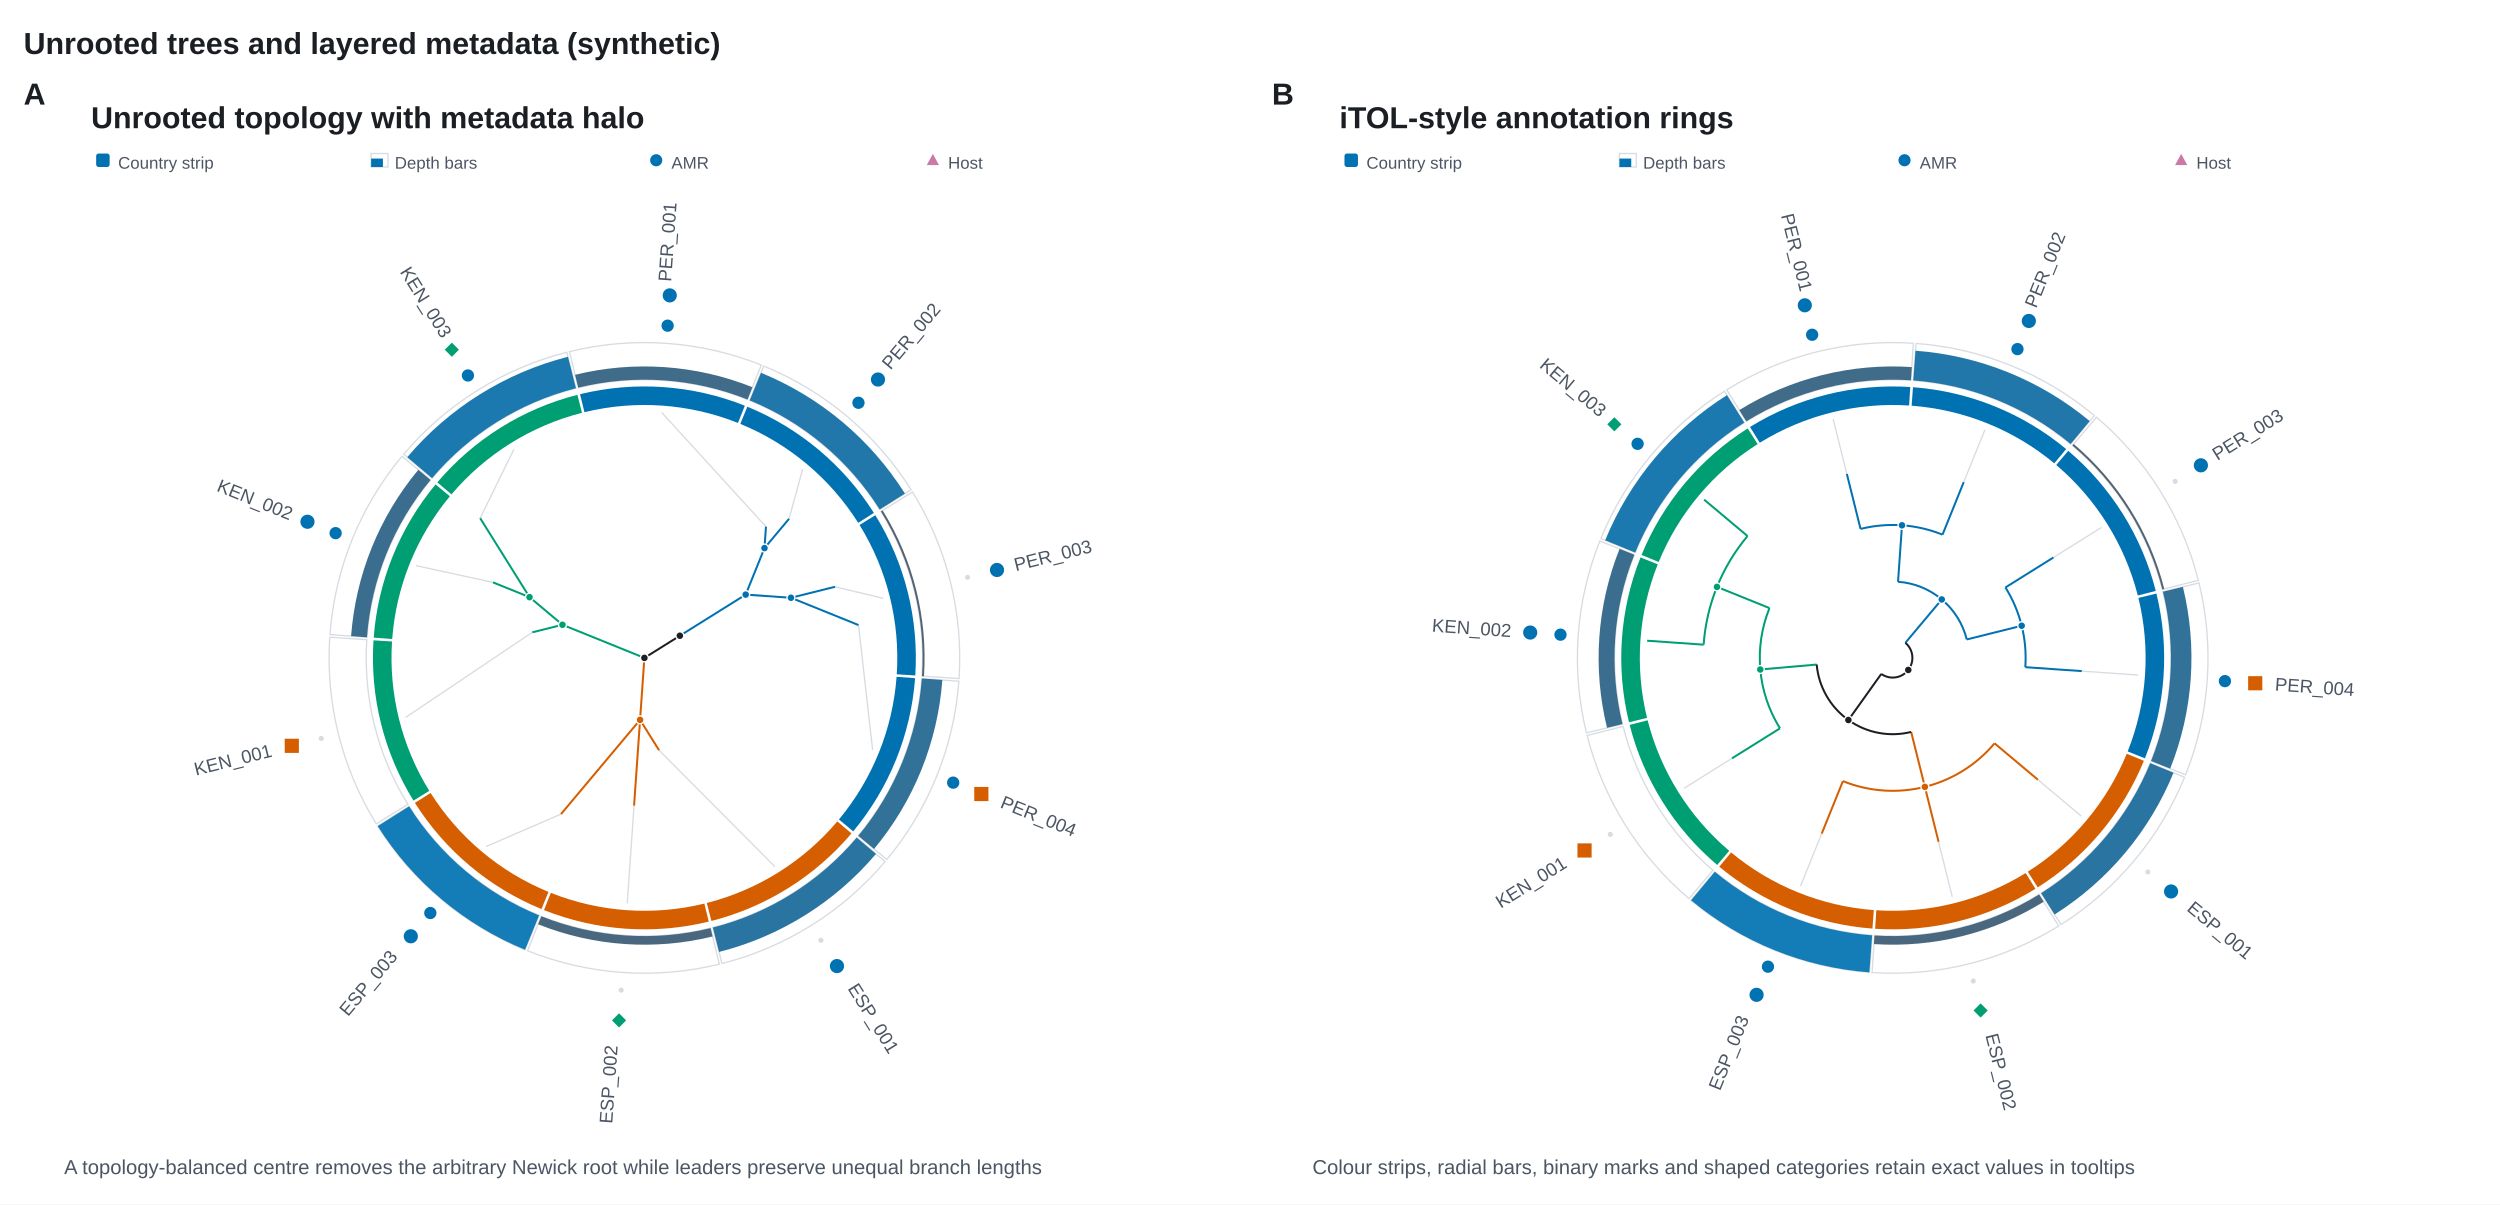
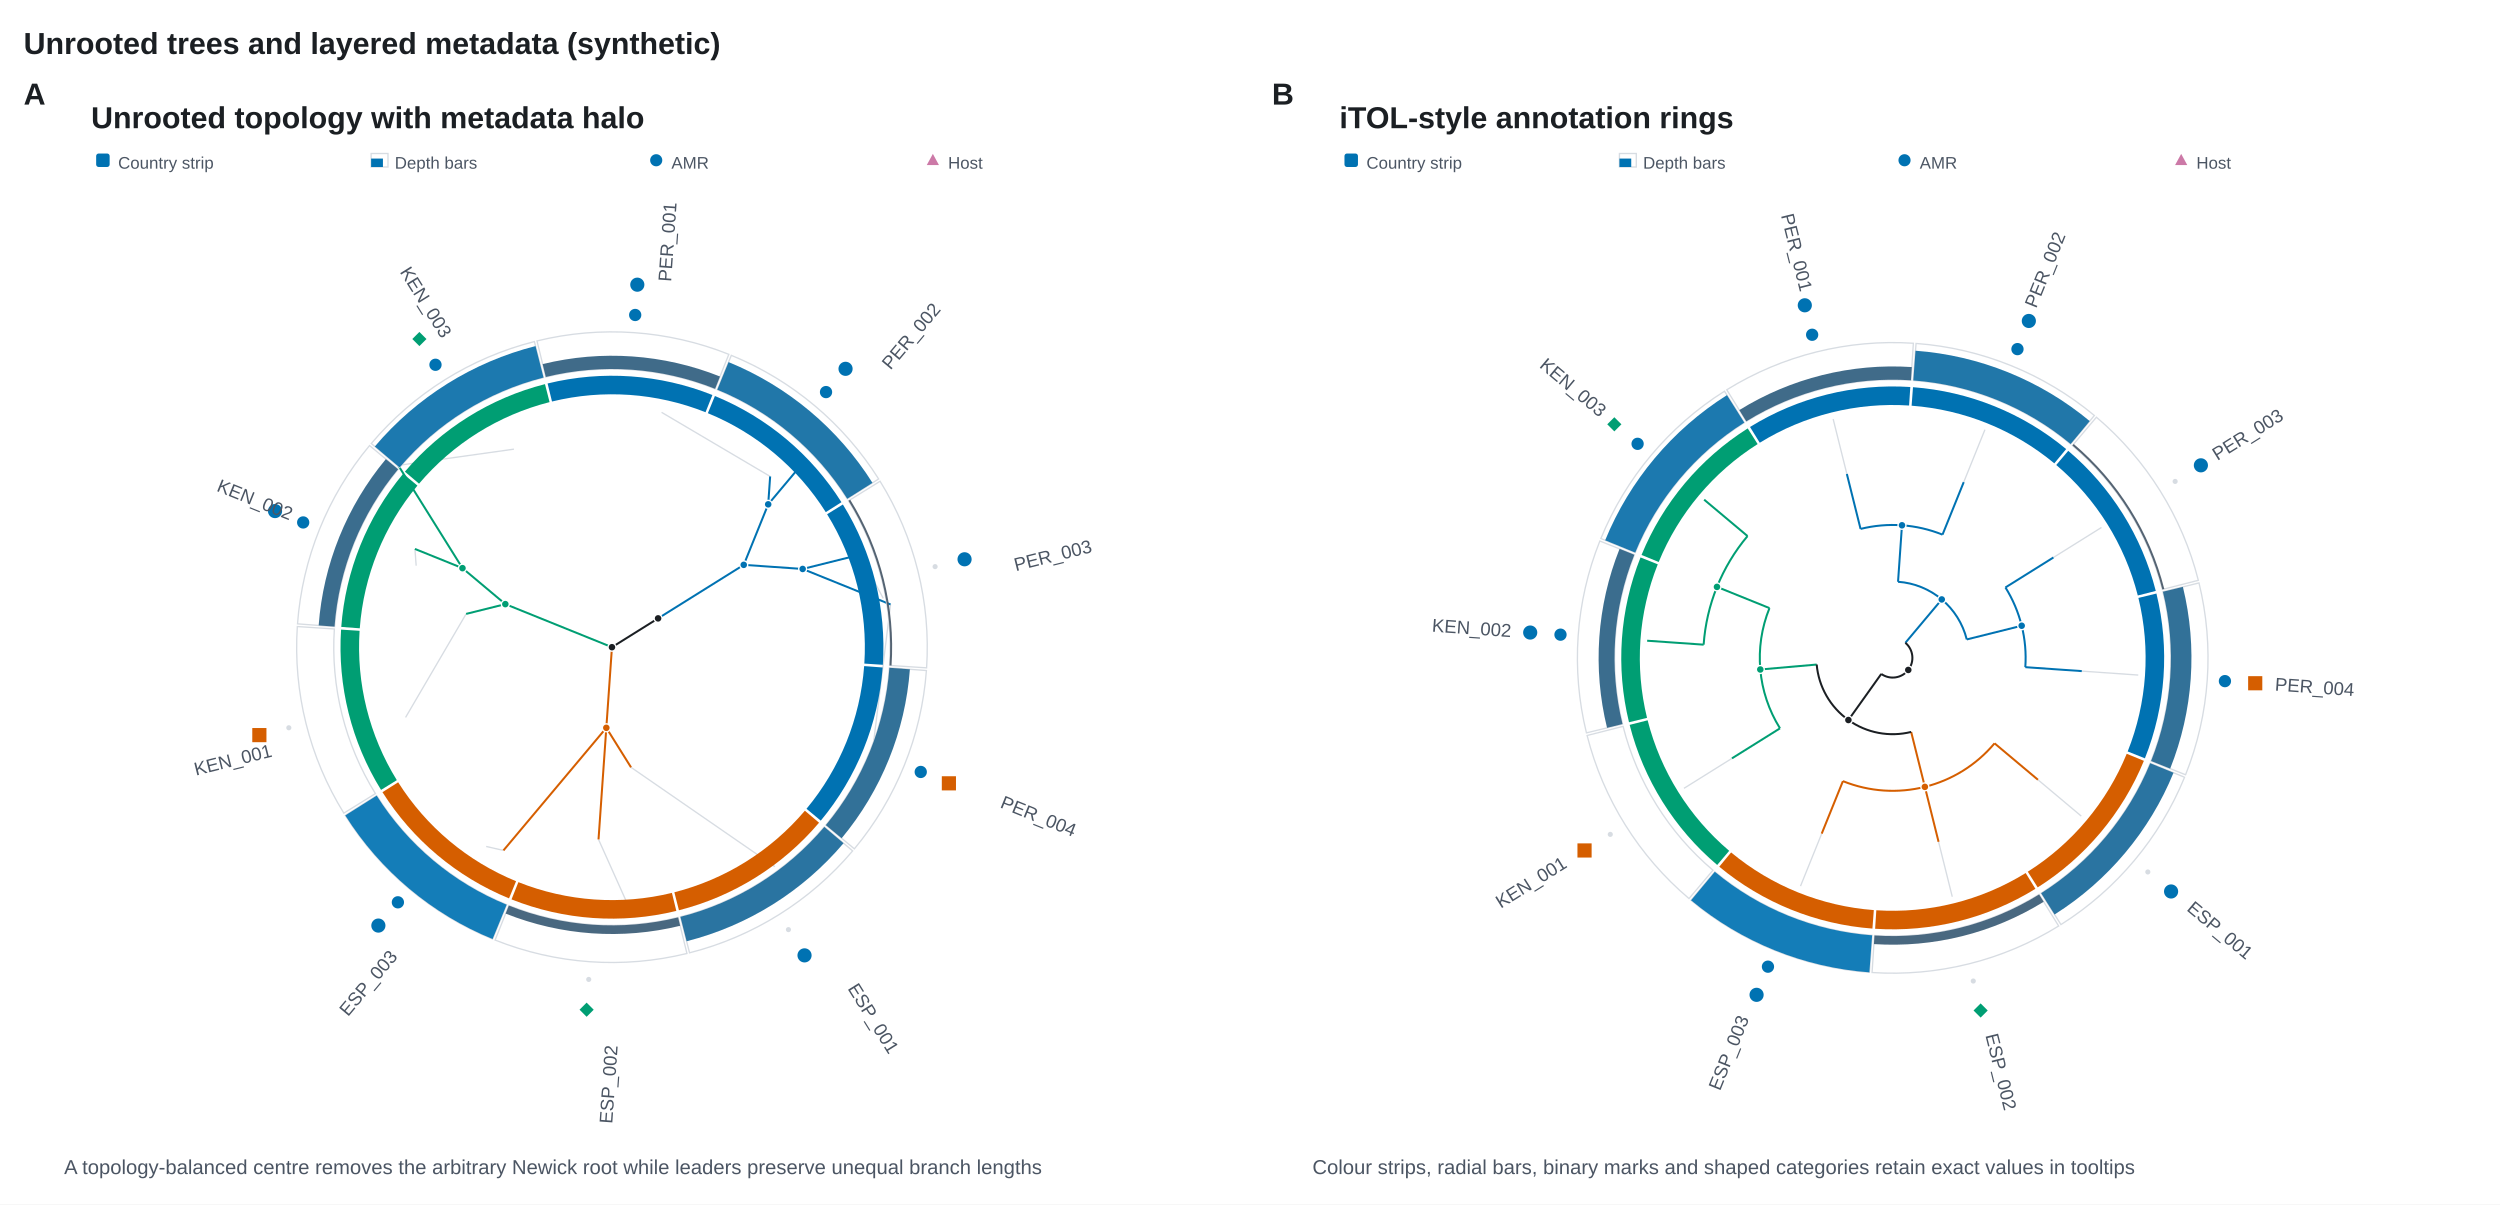
<svg xmlns="http://www.w3.org/2000/svg" width="1482" height="714" viewBox="0 0 1482 714" font-family="Liberation Sans, Arial, Helvetica, sans-serif" role="img" aria-labelledby="karyon-title karyon-desc">
  <rect x="0" y="0" width="1482" height="714" fill="#ffffff" />
  <g transform="translate(38 44) scale(1)">
    <svg width="690" height="640" viewBox="0 0 690 640" font-family="Liberation Sans, Arial, Helvetica, sans-serif">
      <defs>
        <clipPath id="p0-karyon-clip-0">
          <rect x="16" y="44" width="656" height="582" />
        </clipPath>
      </defs>
      <rect x="0" y="0" width="690" height="640" fill="#ffffff" />
      <text x="16" y="32" fill="#1b1f23" font-size="18" text-anchor="start" font-weight="bold">Unrooted topology with metadata halo</text>
      <g clip-path="url(#p0-karyon-clip-0)">
-         <line x1="416.071" y1="268.197" x2="354.179" y2="200.435" stroke="#d7dce2" stroke-width="0.8" />
-         <line x1="429.746" y1="263.554" x2="437.796" y2="234.219" stroke="#d7dce2" stroke-width="0.8" />
-         <line x1="456.987" y1="303.849" x2="485.586" y2="310.699" stroke="#d7dce2" stroke-width="0.8" />
-         <line x1="470.926" y1="326.537" x2="479.295" y2="400.663" stroke="#d7dce2" stroke-width="0.8" />
-         <line x1="352.688" y1="400.74" x2="421.326" y2="469.747" stroke="#d7dce2" stroke-width="0.8" />
-         <line x1="337.876" y1="433.58" x2="333.821" y2="491.565" stroke="#d7dce2" stroke-width="0.8" />
-         <line x1="294.556" y1="438.591" x2="250.204" y2="457.781" stroke="#d7dce2" stroke-width="0.8" />
-         <line x1="277.56" y1="330.827" x2="202.414" y2="381.301" stroke="#d7dce2" stroke-width="0.8" />
-         <line x1="254.234" y1="301.237" x2="208.705" y2="291.337" stroke="#d7dce2" stroke-width="0.8" />
-         <line x1="246.632" y1="263.156" x2="266.674" y2="222.253" stroke="#d7dce2" stroke-width="0.8" />
-         <line x1="344" y1="346" x2="365.015" y2="332.868" stroke="#1b1f23" stroke-width="1.2" />
-         <g>
-           <line x1="365.015" y1="332.868" x2="404.043" y2="308.481" stroke="#0072b2" stroke-width="1.2" />
-         </g>
-         <g>
-           <line x1="404.043" y1="308.481" x2="415.182" y2="280.91" stroke="#0072b2" stroke-width="1.2" />
-         </g>
-         <g>
-           <line x1="415.182" y1="280.91" x2="416.071" y2="268.197" stroke="#0072b2" stroke-width="1.2" />
-         </g>
-         <g>
-           <line x1="415.182" y1="280.91" x2="429.746" y2="263.554" stroke="#0072b2" stroke-width="1.2" />
-         </g>
-         <g>
-           <line x1="404.043" y1="308.481" x2="430.882" y2="310.358" stroke="#0072b2" stroke-width="1.2" />
-         </g>
-         <g>
-           <line x1="430.882" y1="310.358" x2="456.987" y2="303.849" stroke="#0072b2" stroke-width="1.2" />
-         </g>
-         <g>
-           <line x1="430.882" y1="310.358" x2="470.926" y2="326.537" stroke="#0072b2" stroke-width="1.2" />
-         </g>
-         <g>
-           <line x1="344" y1="346" x2="341.432" y2="382.727" stroke="#d55e00" stroke-width="1.2" />
-         </g>
-         <g>
-           <line x1="341.432" y1="382.727" x2="352.688" y2="400.74" stroke="#d55e00" stroke-width="1.2" />
-         </g>
-         <g>
-           <line x1="341.432" y1="382.727" x2="337.876" y2="433.58" stroke="#d55e00" stroke-width="1.2" />
-         </g>
-         <g>
-           <line x1="341.432" y1="382.727" x2="294.556" y2="438.591" stroke="#d55e00" stroke-width="1.2" />
-         </g>
-         <g>
-           <line x1="344" y1="346" x2="295.422" y2="326.373" stroke="#009e73" stroke-width="1.2" />
-         </g>
-         <g>
-           <line x1="295.422" y1="326.373" x2="277.56" y2="330.827" stroke="#009e73" stroke-width="1.2" />
-         </g>
-         <g>
-           <line x1="295.422" y1="326.373" x2="275.897" y2="309.99" stroke="#009e73" stroke-width="1.2" />
-         </g>
-         <g>
-           <line x1="275.897" y1="309.99" x2="254.234" y2="301.237" stroke="#009e73" stroke-width="1.2" />
-         </g>
-         <g>
-           <line x1="275.897" y1="309.99" x2="246.632" y2="263.156" stroke="#009e73" stroke-width="1.2" />
-         </g>
-         <circle cx="365.015" cy="332.868" r="2.75" fill="#ffffff" />
-         <circle cx="365.015" cy="332.868" r="1.95" fill="#1b1f23" />
-         <circle cx="404.043" cy="308.481" r="2.75" fill="#ffffff" />
-         <circle cx="404.043" cy="308.481" r="1.95" fill="#0072b2" />
-         <circle cx="415.182" cy="280.91" r="2.75" fill="#ffffff" />
-         <circle cx="415.182" cy="280.91" r="1.95" fill="#0072b2" />
-         <circle cx="430.882" cy="310.358" r="2.75" fill="#ffffff" />
-         <circle cx="430.882" cy="310.358" r="1.95" fill="#0072b2" />
-         <circle cx="344" cy="346" r="2.75" fill="#ffffff" />
-         <circle cx="344" cy="346" r="1.95" fill="#1b1f23" />
-         <circle cx="341.432" cy="382.727" r="2.75" fill="#ffffff" />
-         <circle cx="341.432" cy="382.727" r="1.95" fill="#d55e00" />
-         <circle cx="295.422" cy="326.373" r="2.75" fill="#ffffff" />
-         <circle cx="295.422" cy="326.373" r="1.95" fill="#009e73" />
-         <circle cx="275.897" cy="309.99" r="2.75" fill="#ffffff" />
-         <circle cx="275.897" cy="309.99" r="1.95" fill="#009e73" />
-         <g>
-           <path d="M 305.847 189.668 A 160.92 160.92 0 0 1 403.539 196.5 L 399.469 206.719 A 149.92 149.92 0 0 0 308.455 200.355 Z" fill="#0072b2" />
-         </g>
-         <g>
-           <path d="M 405.023 197.099 A 160.92 160.92 0 0 1 480.042 260.048 L 470.743 265.923 A 149.92 149.92 0 0 0 400.851 207.278 Z" fill="#0072b2" />
-         </g>
-         <g>
-           <path d="M 480.89 261.405 A 160.92 160.92 0 0 1 504.582 356.427 L 493.605 355.714 A 149.92 149.92 0 0 0 471.533 267.188 Z" fill="#0072b2" />
-         </g>
-         <g>
-           <path d="M 504.47 358.023 A 160.92 160.92 0 0 1 467.785 448.823 L 459.323 441.795 A 149.92 149.92 0 0 0 493.501 357.201 Z" fill="#0072b2" />
-         </g>
-         <g>
-           <path d="M 466.756 450.049 A 160.92 160.92 0 0 1 383.706 501.945 L 380.992 491.285 A 149.92 149.92 0 0 0 458.365 442.936 Z" fill="#d55e00" />
-         </g>
-         <g>
-           <path d="M 382.153 502.332 A 160.92 160.92 0 0 1 284.461 495.5 L 288.531 485.281 A 149.92 149.92 0 0 0 379.545 491.645 Z" fill="#d55e00" />
-         </g>
-         <g>
-           <path d="M 282.977 494.901 A 160.92 160.92 0 0 1 207.958 431.952 L 217.257 426.077 A 149.92 149.92 0 0 0 287.149 484.722 Z" fill="#d55e00" />
-         </g>
-         <g>
-           <path d="M 207.11 430.595 A 160.92 160.92 0 0 1 183.418 335.573 L 194.395 336.286 A 149.92 149.92 0 0 0 216.467 424.812 Z" fill="#009e73" />
-         </g>
-         <g>
-           <path d="M 183.53 333.977 A 160.92 160.92 0 0 1 220.215 243.177 L 228.677 250.205 A 149.92 149.92 0 0 0 194.499 334.799 Z" fill="#009e73" />
-         </g>
-         <g>
-           <path d="M 221.244 241.951 A 160.92 160.92 0 0 1 304.294 190.055 L 307.008 200.715 A 149.92 149.92 0 0 0 229.635 249.064 Z" fill="#009e73" />
-         </g>
-         <g>
-           <path d="M 299.557 164.44 A 186.92 186.92 0 0 1 413.279 172.393 L 405.125 192.826 A 164.92 164.92 0 0 0 304.787 185.81 Z" fill="none" stroke="#d7dce2" stroke-width="0.8" />
-           <path d="M 302.919 178.178 A 172.777 172.777 0 0 1 408.037 185.528 L 405.125 192.826 A 164.92 164.92 0 0 0 304.787 185.81 Z" fill="#305f7f" fill-opacity="0.92" />
-         </g>
-         <g>
-           <path d="M 414.763 172.992 A 186.92 186.92 0 0 1 502.092 246.27 L 483.485 258.008 A 164.92 164.92 0 0 0 406.434 193.355 Z" fill="none" stroke="#d7dce2" stroke-width="0.8" />
-           <path d="M 413.127 176.992 A 182.599 182.599 0 0 1 498.437 248.576 L 483.485 258.008 A 164.92 164.92 0 0 0 406.434 193.355 Z" fill="#0f6ca2" fill-opacity="0.92" />
-         </g>
-         <g>
-           <path d="M 502.94 247.627 A 186.92 186.92 0 0 1 530.519 358.241 L 508.566 356.8 A 164.92 164.92 0 0 0 484.233 259.205 Z" fill="none" stroke="#d7dce2" stroke-width="0.8" />
-           <path d="M 485.235 258.585 A 166.099 166.099 0 0 1 509.742 356.877 L 508.566 356.8 A 164.92 164.92 0 0 0 484.233 259.205 Z" fill="#475767" fill-opacity="0.92" />
-         </g>
-         <g>
-           <path d="M 530.407 359.837 A 186.92 186.92 0 0 1 487.702 465.536 L 470.789 451.467 A 164.92 164.92 0 0 0 508.468 358.208 Z" fill="none" stroke="#d7dce2" stroke-width="0.8" />
-           <path d="M 520.613 359.11 A 177.099 177.099 0 0 1 480.151 459.255 L 470.789 451.467 A 164.92 164.92 0 0 0 508.468 358.208 Z" fill="#21658f" fill-opacity="0.92" />
-         </g>
-         <g>
-           <path d="M 486.673 466.762 A 186.92 186.92 0 0 1 389.996 527.172 L 384.582 505.849 A 164.92 164.92 0 0 0 469.881 452.548 Z" fill="none" stroke="#d7dce2" stroke-width="0.8" />
-           <path d="M 481.276 462.193 A 179.849 179.849 0 0 1 388.256 520.318 L 384.582 505.849 A 164.92 164.92 0 0 0 469.881 452.548 Z" fill="#186999" fill-opacity="0.92" />
-         </g>
-         <g>
-           <path d="M 388.443 527.56 A 186.92 186.92 0 0 1 274.721 519.607 L 282.875 499.174 A 164.92 164.92 0 0 0 383.213 506.19 Z" fill="none" stroke="#d7dce2" stroke-width="0.8" />
-           <path d="M 384.427 511.151 A 170.027 170.027 0 0 1 280.982 503.918 L 282.875 499.174 A 164.92 164.92 0 0 0 383.213 506.19 Z" fill="#3a5c75" fill-opacity="0.92" />
-         </g>
-         <g>
-           <path d="M 273.237 519.008 A 186.92 186.92 0 0 1 185.908 445.73 L 204.515 433.992 A 164.92 164.92 0 0 0 281.566 498.645 Z" fill="none" stroke="#d7dce2" stroke-width="0.8" />
-           <path d="M 273.237 519.008 A 186.92 186.92 0 0 1 185.908 445.73 L 204.515 433.992 A 164.92 164.92 0 0 0 281.566 498.645 Z" fill="#0072b2" fill-opacity="0.92" />
-         </g>
-         <g>
-           <path d="M 185.06 444.373 A 186.92 186.92 0 0 1 157.481 333.759 L 179.434 335.2 A 164.92 164.92 0 0 0 203.767 432.795 Z" fill="none" stroke="#d7dce2" stroke-width="0.8" />
-         </g>
-         <g>
-           <path d="M 157.593 332.163 A 186.92 186.92 0 0 1 200.298 226.464 L 217.211 240.533 A 164.92 164.92 0 0 0 179.532 333.792 Z" fill="none" stroke="#d7dce2" stroke-width="0.8" />
-           <path d="M 170.13 333.094 A 174.349 174.349 0 0 1 209.963 234.504 L 217.211 240.533 A 164.92 164.92 0 0 0 179.532 333.792 Z" fill="#2b6185" fill-opacity="0.92" />
-         </g>
-         <g>
-           <path d="M 201.327 225.238 A 186.92 186.92 0 0 1 298.004 164.828 L 303.418 186.151 A 164.92 164.92 0 0 0 218.119 239.452 Z" fill="none" stroke="#d7dce2" stroke-width="0.8" />
-           <path d="M 203.426 227.015 A 184.17 184.17 0 0 1 298.681 167.493 L 303.418 186.151 A 164.92 164.92 0 0 0 218.119 239.452 Z" fill="#096ea8" fill-opacity="0.92" />
-         </g>
-         <g>
-           <circle cx="357.771" cy="149.061" r="4.44" fill="#ffffff" />
-           <circle cx="357.771" cy="149.061" r="3.64" fill="#0072b2" />
-         </g>
-         <g>
-           <circle cx="470.899" cy="194.768" r="4.44" fill="#ffffff" />
-           <circle cx="470.899" cy="194.768" r="3.64" fill="#0072b2" />
-         </g>
-         <g>
-           <circle cx="535.556" cy="298.24" r="2.329" fill="#ffffff" />
-           <circle cx="535.556" cy="298.24" r="1.529" fill="#d7dce2" />
-         </g>
-         <g>
-           <circle cx="527.045" cy="419.955" r="4.44" fill="#ffffff" />
-           <circle cx="527.045" cy="419.955" r="3.64" fill="#0072b2" />
-         </g>
-         <g>
-           <circle cx="448.617" cy="513.422" r="2.329" fill="#ffffff" />
-           <circle cx="448.617" cy="513.422" r="1.529" fill="#d7dce2" />
-         </g>
-         <g>
-           <circle cx="330.229" cy="542.939" r="2.329" fill="#ffffff" />
-           <circle cx="330.229" cy="542.939" r="1.529" fill="#d7dce2" />
-         </g>
-         <g>
-           <circle cx="217.101" cy="497.232" r="4.44" fill="#ffffff" />
-           <circle cx="217.101" cy="497.232" r="3.64" fill="#0072b2" />
-         </g>
-         <g>
-           <circle cx="152.444" cy="393.76" r="2.329" fill="#ffffff" />
-           <circle cx="152.444" cy="393.76" r="1.529" fill="#d7dce2" />
-         </g>
-         <g>
-           <circle cx="160.955" cy="272.045" r="4.44" fill="#ffffff" />
-           <circle cx="160.955" cy="272.045" r="3.64" fill="#0072b2" />
-         </g>
-         <g>
-           <circle cx="239.383" cy="178.578" r="4.44" fill="#ffffff" />
-           <circle cx="239.383" cy="178.578" r="3.64" fill="#0072b2" />
-         </g>
-         <g>
-           <circle cx="359.027" cy="131.105" r="5" fill="#ffffff" />
-           <circle cx="359.027" cy="131.105" r="4.2" fill="#0072b2" />
-         </g>
-         <g>
-           <circle cx="482.469" cy="180.979" r="5" fill="#ffffff" />
-           <circle cx="482.469" cy="180.979" r="4.2" fill="#0072b2" />
-         </g>
-         <g>
-           <circle cx="553.021" cy="293.885" r="5" fill="#ffffff" />
-           <circle cx="553.021" cy="293.885" r="4.2" fill="#0072b2" />
-         </g>
-         <g>
-           <rect x="538.734" y="421.698" width="10" height="10" fill="#ffffff" />
-           <rect x="539.534" y="422.498" width="8.4" height="8.4" fill="#d55e00" />
-         </g>
-         <g>
-           <circle cx="458.155" cy="528.687" r="5" fill="#ffffff" />
-           <circle cx="458.155" cy="528.687" r="4.2" fill="#0072b2" />
-         </g>
-         <g>
-           <polygon points="328.973,555.895 333.973,560.895 328.973,565.895 323.973,560.895" fill="#ffffff" />
-           <polygon points="328.973,556.695 333.173,560.895 328.973,565.095 324.773,560.895" fill="#009e73" />
-         </g>
-         <g>
-           <circle cx="205.531" cy="511.021" r="5" fill="#ffffff" />
-           <circle cx="205.531" cy="511.021" r="4.2" fill="#0072b2" />
-         </g>
-         <g>
-           <rect x="129.979" y="393.115" width="10" height="10" fill="#ffffff" />
-           <rect x="130.779" y="393.915" width="8.4" height="8.4" fill="#d55e00" />
-         </g>
-         <g>
-           <circle cx="144.266" cy="265.302" r="5" fill="#ffffff" />
-           <circle cx="144.266" cy="265.302" r="4.2" fill="#0072b2" />
-         </g>
-         <g>
-           <polygon points="229.845,158.313 234.845,163.313 229.845,168.313 224.845,163.313" fill="#ffffff" />
-           <polygon points="229.845,159.113 234.045,163.313 229.845,167.513 225.645,163.313" fill="#009e73" />
+         <line x1="418.546" y1="238.425" x2="354.179" y2="200.435" stroke="#d7dce2" stroke-width="0.8" />
+         <line x1="436.338" y1="232.384" x2="437.796" y2="234.219" stroke="#d7dce2" stroke-width="0.8" />
+         <line x1="471.784" y1="284.814" x2="485.586" y2="310.699" stroke="#d7dce2" stroke-width="0.8" />
+         <line x1="489.92" y1="314.334" x2="479.295" y2="400.663" stroke="#d7dce2" stroke-width="0.8" />
+         <line x1="336.074" y1="410.884" x2="421.326" y2="469.747" stroke="#d7dce2" stroke-width="0.8" />
+         <line x1="316.802" y1="453.613" x2="333.821" y2="491.565" stroke="#d7dce2" stroke-width="0.8" />
+         <line x1="260.437" y1="460.134" x2="250.204" y2="457.781" stroke="#d7dce2" stroke-width="0.8" />
+         <line x1="238.323" y1="319.916" x2="202.414" y2="381.301" stroke="#d7dce2" stroke-width="0.8" />
+         <line x1="207.971" y1="281.415" x2="208.705" y2="291.337" stroke="#d7dce2" stroke-width="0.8" />
+         <line x1="198.08" y1="231.866" x2="266.674" y2="222.253" stroke="#d7dce2" stroke-width="0.8" />
+         <line x1="324.77" y1="339.659" x2="352.114" y2="322.573" stroke="#1b1f23" stroke-width="1.2" />
+         <g>
+           <line x1="352.114" y1="322.573" x2="402.895" y2="290.841" stroke="#0072b2" stroke-width="1.2" />
+         </g>
+         <g>
+           <line x1="402.895" y1="290.841" x2="417.389" y2="254.967" stroke="#0072b2" stroke-width="1.2" />
+         </g>
+         <g>
+           <line x1="417.389" y1="254.967" x2="418.546" y2="238.425" stroke="#0072b2" stroke-width="1.2" />
+         </g>
+         <g>
+           <line x1="417.389" y1="254.967" x2="436.338" y2="232.384" stroke="#0072b2" stroke-width="1.2" />
+         </g>
+         <g>
+           <line x1="402.895" y1="290.841" x2="437.817" y2="293.283" stroke="#0072b2" stroke-width="1.2" />
+         </g>
+         <g>
+           <line x1="437.817" y1="293.283" x2="471.784" y2="284.814" stroke="#0072b2" stroke-width="1.2" />
+         </g>
+         <g>
+           <line x1="437.817" y1="293.283" x2="489.92" y2="314.334" stroke="#0072b2" stroke-width="1.2" />
+         </g>
+         <g>
+           <line x1="324.77" y1="339.659" x2="321.429" y2="387.446" stroke="#d55e00" stroke-width="1.2" />
+         </g>
+         <g>
+           <line x1="321.429" y1="387.446" x2="336.074" y2="410.884" stroke="#d55e00" stroke-width="1.2" />
+         </g>
+         <g>
+           <line x1="321.429" y1="387.446" x2="316.802" y2="453.613" stroke="#d55e00" stroke-width="1.2" />
+         </g>
+         <g>
+           <line x1="321.429" y1="387.446" x2="260.437" y2="460.134" stroke="#d55e00" stroke-width="1.2" />
+         </g>
+         <g>
+           <line x1="324.77" y1="339.659" x2="261.563" y2="314.121" stroke="#009e73" stroke-width="1.2" />
+         </g>
+         <g>
+           <line x1="261.563" y1="314.121" x2="238.323" y2="319.916" stroke="#009e73" stroke-width="1.2" />
+         </g>
+         <g>
+           <line x1="261.563" y1="314.121" x2="236.158" y2="292.804" stroke="#009e73" stroke-width="1.2" />
+         </g>
+         <g>
+           <line x1="236.158" y1="292.804" x2="207.971" y2="281.415" stroke="#009e73" stroke-width="1.2" />
+         </g>
+         <g>
+           <line x1="236.158" y1="292.804" x2="198.08" y2="231.866" stroke="#009e73" stroke-width="1.2" />
+         </g>
+         <circle cx="352.114" cy="322.573" r="2.75" fill="#ffffff" />
+         <circle cx="352.114" cy="322.573" r="1.95" fill="#1b1f23" />
+         <circle cx="402.895" cy="290.841" r="2.75" fill="#ffffff" />
+         <circle cx="402.895" cy="290.841" r="1.95" fill="#0072b2" />
+         <circle cx="417.389" cy="254.967" r="2.75" fill="#ffffff" />
+         <circle cx="417.389" cy="254.967" r="1.95" fill="#0072b2" />
+         <circle cx="437.817" cy="293.283" r="2.75" fill="#ffffff" />
+         <circle cx="437.817" cy="293.283" r="1.95" fill="#0072b2" />
+         <circle cx="324.77" cy="339.659" r="2.75" fill="#ffffff" />
+         <circle cx="324.77" cy="339.659" r="1.95" fill="#1b1f23" />
+         <circle cx="321.429" cy="387.446" r="2.75" fill="#ffffff" />
+         <circle cx="321.429" cy="387.446" r="1.95" fill="#d55e00" />
+         <circle cx="261.563" cy="314.121" r="2.75" fill="#ffffff" />
+         <circle cx="261.563" cy="314.121" r="1.95" fill="#009e73" />
+         <circle cx="236.158" cy="292.804" r="2.75" fill="#ffffff" />
+         <circle cx="236.158" cy="292.804" r="1.95" fill="#009e73" />
+         <g>
+           <path d="M 286.617 183.327 A 160.92 160.92 0 0 1 384.31 190.158 L 380.24 200.378 A 149.92 149.92 0 0 0 289.225 194.013 Z" fill="#0072b2" />
+         </g>
+         <g>
+           <path d="M 385.793 190.758 A 160.92 160.92 0 0 1 460.813 253.707 L 451.513 259.582 A 149.92 149.92 0 0 0 381.622 200.936 Z" fill="#0072b2" />
+         </g>
+         <g>
+           <path d="M 461.661 255.064 A 160.92 160.92 0 0 1 485.352 350.086 L 474.375 349.373 A 149.92 149.92 0 0 0 452.303 260.846 Z" fill="#0072b2" />
+         </g>
+         <g>
+           <path d="M 485.241 351.682 A 160.92 160.92 0 0 1 448.555 442.482 L 440.093 435.453 A 149.92 149.92 0 0 0 474.271 350.86 Z" fill="#0072b2" />
+         </g>
+         <g>
+           <path d="M 447.527 443.708 A 160.92 160.92 0 0 1 364.476 495.603 L 361.762 484.943 A 149.92 149.92 0 0 0 439.135 436.595 Z" fill="#d55e00" />
+         </g>
+         <g>
+           <path d="M 362.924 495.99 A 160.92 160.92 0 0 1 265.231 489.159 L 269.301 478.94 A 149.92 149.92 0 0 0 360.316 485.304 Z" fill="#d55e00" />
+         </g>
+         <g>
+           <path d="M 263.748 488.56 A 160.92 160.92 0 0 1 188.728 425.611 L 198.028 419.735 A 149.92 149.92 0 0 0 267.919 478.381 Z" fill="#d55e00" />
+         </g>
+         <g>
+           <path d="M 187.88 424.254 A 160.92 160.92 0 0 1 164.189 329.232 L 175.165 329.944 A 149.92 149.92 0 0 0 197.238 418.471 Z" fill="#009e73" />
+         </g>
+         <g>
+           <path d="M 164.3 327.636 A 160.92 160.92 0 0 1 200.986 236.835 L 209.447 243.864 A 149.92 149.92 0 0 0 175.269 328.457 Z" fill="#009e73" />
+         </g>
+         <g>
+           <path d="M 202.014 235.61 A 160.92 160.92 0 0 1 285.065 183.714 L 287.779 194.374 A 149.92 149.92 0 0 0 210.406 242.722 Z" fill="#009e73" />
+         </g>
+         <g>
+           <path d="M 280.327 158.099 A 186.92 186.92 0 0 1 394.05 166.051 L 385.896 186.485 A 164.92 164.92 0 0 0 285.558 179.468 Z" fill="none" stroke="#d7dce2" stroke-width="0.8" />
+           <path d="M 283.69 171.836 A 172.777 172.777 0 0 1 388.808 179.187 L 385.896 186.485 A 164.92 164.92 0 0 0 285.558 179.468 Z" fill="#305f7f" fill-opacity="0.92" />
+         </g>
+         <g>
+           <path d="M 395.533 166.651 A 186.92 186.92 0 0 1 482.862 239.929 L 464.255 251.667 A 164.92 164.92 0 0 0 387.204 187.013 Z" fill="none" stroke="#d7dce2" stroke-width="0.8" />
+           <path d="M 393.897 170.651 A 182.599 182.599 0 0 1 479.207 242.234 L 464.255 251.667 A 164.92 164.92 0 0 0 387.204 187.013 Z" fill="#0f6ca2" fill-opacity="0.92" />
+         </g>
+         <g>
+           <path d="M 483.71 241.286 A 186.92 186.92 0 0 1 511.289 351.899 L 489.336 350.459 A 164.92 164.92 0 0 0 465.003 252.864 Z" fill="none" stroke="#d7dce2" stroke-width="0.8" />
+           <path d="M 466.005 252.244 A 166.099 166.099 0 0 1 490.512 350.536 L 489.336 350.459 A 164.92 164.92 0 0 0 465.003 252.864 Z" fill="#475767" fill-opacity="0.92" />
+         </g>
+         <g>
+           <path d="M 511.178 353.496 A 186.92 186.92 0 0 1 468.472 459.195 L 451.559 445.126 A 164.92 164.92 0 0 0 489.238 351.867 Z" fill="none" stroke="#d7dce2" stroke-width="0.8" />
+           <path d="M 501.383 352.769 A 177.099 177.099 0 0 1 460.922 452.914 L 451.559 445.126 A 164.92 164.92 0 0 0 489.238 351.867 Z" fill="#21658f" fill-opacity="0.92" />
+         </g>
+         <g>
+           <path d="M 467.444 460.42 A 186.92 186.92 0 0 1 370.766 520.831 L 365.353 499.508 A 164.92 164.92 0 0 0 450.652 446.207 Z" fill="none" stroke="#d7dce2" stroke-width="0.8" />
+           <path d="M 462.046 455.852 A 179.849 179.849 0 0 1 369.026 513.977 L 365.353 499.508 A 164.92 164.92 0 0 0 450.652 446.207 Z" fill="#186999" fill-opacity="0.92" />
+         </g>
+         <g>
+           <path d="M 369.214 521.218 A 186.92 186.92 0 0 1 255.491 513.266 L 263.645 492.833 A 164.92 164.92 0 0 0 363.983 499.849 Z" fill="none" stroke="#d7dce2" stroke-width="0.8" />
+           <path d="M 365.197 504.81 A 170.027 170.027 0 0 1 261.752 497.576 L 263.645 492.833 A 164.92 164.92 0 0 0 363.983 499.849 Z" fill="#3a5c75" fill-opacity="0.92" />
+         </g>
+         <g>
+           <path d="M 254.008 512.667 A 186.92 186.92 0 0 1 166.679 439.389 L 185.286 427.651 A 164.92 164.92 0 0 0 262.336 492.304 Z" fill="none" stroke="#d7dce2" stroke-width="0.8" />
+           <path d="M 254.008 512.667 A 186.92 186.92 0 0 1 166.679 439.389 L 185.286 427.651 A 164.92 164.92 0 0 0 262.336 492.304 Z" fill="#0072b2" fill-opacity="0.92" />
+         </g>
+         <g>
+           <path d="M 165.831 438.032 A 186.92 186.92 0 0 1 138.252 327.418 L 160.204 328.859 A 164.92 164.92 0 0 0 184.538 426.454 Z" fill="none" stroke="#d7dce2" stroke-width="0.8" />
+         </g>
+         <g>
+           <path d="M 138.363 325.822 A 186.92 186.92 0 0 1 181.068 220.123 L 197.982 234.192 A 164.92 164.92 0 0 0 160.303 327.45 Z" fill="none" stroke="#d7dce2" stroke-width="0.8" />
+           <path d="M 150.9 326.753 A 174.349 174.349 0 0 1 190.733 228.162 L 197.982 234.192 A 164.92 164.92 0 0 0 160.303 327.45 Z" fill="#2b6185" fill-opacity="0.92" />
+         </g>
+         <g>
+           <path d="M 182.097 218.897 A 186.92 186.92 0 0 1 278.775 158.486 L 284.188 179.81 A 164.92 164.92 0 0 0 198.889 233.11 Z" fill="none" stroke="#d7dce2" stroke-width="0.8" />
+           <path d="M 184.196 220.674 A 184.17 184.17 0 0 1 279.451 161.152 L 284.188 179.81 A 164.92 164.92 0 0 0 198.889 233.11 Z" fill="#096ea8" fill-opacity="0.92" />
+         </g>
+         <g>
+           <circle cx="338.542" cy="142.72" r="4.44" fill="#ffffff" />
+           <circle cx="338.542" cy="142.72" r="3.64" fill="#0072b2" />
+         </g>
+         <g>
+           <circle cx="451.67" cy="188.426" r="4.44" fill="#ffffff" />
+           <circle cx="451.67" cy="188.426" r="3.64" fill="#0072b2" />
+         </g>
+         <g>
+           <circle cx="516.326" cy="291.899" r="2.329" fill="#ffffff" />
+           <circle cx="516.326" cy="291.899" r="1.529" fill="#d7dce2" />
+         </g>
+         <g>
+           <circle cx="507.815" cy="413.614" r="4.44" fill="#ffffff" />
+           <circle cx="507.815" cy="413.614" r="3.64" fill="#0072b2" />
+         </g>
+         <g>
+           <circle cx="429.387" cy="507.08" r="2.329" fill="#ffffff" />
+           <circle cx="429.387" cy="507.08" r="1.529" fill="#d7dce2" />
+         </g>
+         <g>
+           <circle cx="310.999" cy="536.598" r="2.329" fill="#ffffff" />
+           <circle cx="310.999" cy="536.598" r="1.529" fill="#d7dce2" />
+         </g>
+         <g>
+           <circle cx="197.871" cy="490.891" r="4.44" fill="#ffffff" />
+           <circle cx="197.871" cy="490.891" r="3.64" fill="#0072b2" />
+         </g>
+         <g>
+           <circle cx="133.215" cy="387.419" r="2.329" fill="#ffffff" />
+           <circle cx="133.215" cy="387.419" r="1.529" fill="#d7dce2" />
+         </g>
+         <g>
+           <circle cx="141.726" cy="265.704" r="4.44" fill="#ffffff" />
+           <circle cx="141.726" cy="265.704" r="3.64" fill="#0072b2" />
+         </g>
+         <g>
+           <circle cx="220.154" cy="172.237" r="4.44" fill="#ffffff" />
+           <circle cx="220.154" cy="172.237" r="3.64" fill="#0072b2" />
+         </g>
+         <g>
+           <circle cx="339.797" cy="124.763" r="5" fill="#ffffff" />
+           <circle cx="339.797" cy="124.763" r="4.2" fill="#0072b2" />
+         </g>
+         <g>
+           <circle cx="463.24" cy="174.637" r="5" fill="#ffffff" />
+           <circle cx="463.24" cy="174.637" r="4.2" fill="#0072b2" />
+         </g>
+         <g>
+           <circle cx="533.792" cy="287.544" r="5" fill="#ffffff" />
+           <circle cx="533.792" cy="287.544" r="4.2" fill="#0072b2" />
+         </g>
+         <g>
+           <rect x="519.504" y="415.356" width="10" height="10" fill="#ffffff" />
+           <rect x="520.304" y="416.156" width="8.4" height="8.4" fill="#d55e00" />
+         </g>
+         <g>
+           <circle cx="438.926" cy="522.345" r="5" fill="#ffffff" />
+           <circle cx="438.926" cy="522.345" r="4.2" fill="#0072b2" />
+         </g>
+         <g>
+           <polygon points="309.743,549.554 314.743,554.554 309.743,559.554 304.743,554.554" fill="#ffffff" />
+           <polygon points="309.743,550.354 313.943,554.554 309.743,558.754 305.543,554.554" fill="#009e73" />
+         </g>
+         <g>
+           <circle cx="186.301" cy="504.68" r="5" fill="#ffffff" />
+           <circle cx="186.301" cy="504.68" r="4.2" fill="#0072b2" />
+         </g>
+         <g>
+           <rect x="110.749" y="386.774" width="10" height="10" fill="#ffffff" />
+           <rect x="111.549" y="387.574" width="8.4" height="8.4" fill="#d55e00" />
+         </g>
+         <g>
+           <circle cx="125.036" cy="258.961" r="5" fill="#ffffff" />
+           <circle cx="125.036" cy="258.961" r="4.2" fill="#0072b2" />
+         </g>
+         <g>
+           <polygon points="210.615,151.972 215.615,156.972 210.615,161.972 205.615,156.972" fill="#ffffff" />
+           <polygon points="210.615,152.772 214.815,156.972 210.615,161.172 206.415,156.972" fill="#009e73" />
        </g>
        <text x="0" y="0" transform="translate(359.829 123.153) rotate(-86)" fill="#4b5563" font-size="11" text-anchor="start">PER_001</text>
        <text x="0" y="0" transform="translate(489.861 175.689) rotate(-50)" fill="#4b5563" font-size="11" text-anchor="start">PER_002</text>
        <text x="0" y="0" transform="translate(564.18 294.623) rotate(-14)" fill="#4b5563" font-size="11" text-anchor="start">PER_003</text>
        <text x="0" y="0" transform="translate(554.397 434.526) rotate(22)" fill="#4b5563" font-size="11" text-anchor="start">PER_004</text>
        <text x="0" y="0" transform="translate(464.249 541.959) rotate(58)" fill="#4b5563" font-size="11" text-anchor="start">ESP_001</text>
        <text x="0" y="0" transform="translate(328.171 575.887) rotate(274)" fill="#4b5563" font-size="11" text-anchor="end">ESP_002</text>
        <text x="0" y="0" transform="translate(198.139 523.351) rotate(310)" fill="#4b5563" font-size="11" text-anchor="end">ESP_003</text>
        <text x="0" y="0" transform="translate(123.82 404.417) rotate(346)" fill="#4b5563" font-size="11" text-anchor="end">KEN_001</text>
        <text x="0" y="0" transform="translate(133.603 264.514) rotate(382)" fill="#4b5563" font-size="11" text-anchor="end">KEN_002</text>
        <text x="0" y="0" transform="translate(223.751 157.081) rotate(418)" fill="#4b5563" font-size="11" text-anchor="end">KEN_003</text>
        <rect x="19" y="47" width="8" height="8" rx="1.5" fill="#0072b2" />
        <text x="32" y="56" fill="#4b5563" font-size="10" text-anchor="start">Country strip</text>
        <rect x="182" y="47" width="10" height="8" fill="none" stroke="#d7dce2" stroke-width="0.8" />
        <rect x="182" y="50" width="7" height="5" fill="#0072b2" />
        <text x="196" y="56" fill="#4b5563" font-size="10" text-anchor="start">Depth bars</text>
        <circle cx="351" cy="51" r="4.4" fill="#ffffff" />
        <circle cx="351" cy="51" r="3.6" fill="#0072b2" />
        <text x="360" y="56" fill="#4b5563" font-size="10" text-anchor="start">AMR</text>
        <polygon points="515,46.4 519.37,54.45 510.63,54.45" fill="#ffffff" />
        <polygon points="515,47.2 518.61,53.85 511.39,53.85" fill="#cc79a7" />
        <text x="524" y="56" fill="#4b5563" font-size="10" text-anchor="start">Host</text>
      </g>
    </svg>
  </g>
  <g transform="translate(778 44) scale(1)">
    <svg width="690" height="640" viewBox="0 0 690 640" font-family="Liberation Sans, Arial, Helvetica, sans-serif">
      <defs>
        <clipPath id="p1-karyon-clip-0">
          <rect x="16" y="44" width="656" height="582" />
        </clipPath>
      </defs>
      <rect x="0" y="0" width="690" height="640" fill="#ffffff" />
      <text x="16" y="32" fill="#1b1f23" font-size="18" text-anchor="start" font-weight="bold">iTOL-style annotation rings</text>
      <g clip-path="url(#p1-karyon-clip-0)">
        <line x1="316.818" y1="236.979" x2="308.699" y2="204.414" stroke="#d7dce2" stroke-width="0.8" />
        <line x1="386.09" y1="241.823" x2="398.663" y2="210.705" stroke="#d7dce2" stroke-width="0.8" />
        <line x1="439.285" y1="286.459" x2="467.747" y2="268.674" stroke="#d7dce2" stroke-width="0.8" />
        <line x1="456.085" y1="353.838" x2="489.565" y2="356.179" stroke="#d7dce2" stroke-width="0.8" />
        <line x1="430.072" y1="418.223" x2="455.781" y2="439.796" stroke="#d7dce2" stroke-width="0.8" />
        <line x1="371.182" y1="455.021" x2="379.301" y2="487.586" stroke="#d7dce2" stroke-width="0.8" />
        <line x1="301.91" y1="450.177" x2="289.337" y2="481.295" stroke="#d7dce2" stroke-width="0.8" />
        <line x1="248.715" y1="405.541" x2="220.253" y2="423.326" stroke="#d7dce2" stroke-width="0.8" />
        <g>
          <line x1="351.504" y1="337.058" x2="373.077" y2="311.348" stroke="#0072b2" stroke-width="1.2" />
        </g>
        <g>
          <line x1="347.155" y1="300.875" x2="349.497" y2="267.395" stroke="#0072b2" stroke-width="1.2" />
        </g>
        <g>
          <line x1="324.937" y1="269.544" x2="316.818" y2="236.979" stroke="#0072b2" stroke-width="1.2" />
        </g>
        <g>
          <line x1="373.518" y1="272.941" x2="386.09" y2="241.823" stroke="#0072b2" stroke-width="1.2" />
        </g>
        <g>
          <line x1="387.892" y1="335.057" x2="420.456" y2="326.937" stroke="#0072b2" stroke-width="1.2" />
        </g>
        <g>
          <line x1="410.823" y1="304.244" x2="439.285" y2="286.459" stroke="#0072b2" stroke-width="1.2" />
        </g>
        <g>
          <line x1="422.605" y1="351.497" x2="456.085" y2="353.838" stroke="#0072b2" stroke-width="1.2" />
        </g>
        <line x1="337.221" y1="355.504" x2="317.732" y2="382.827" stroke="#1b1f23" stroke-width="1.2" />
        <g>
          <line x1="354.943" y1="389.892" x2="363.063" y2="422.456" stroke="#d55e00" stroke-width="1.2" />
        </g>
        <g>
          <line x1="404.362" y1="396.65" x2="430.072" y2="418.223" stroke="#d55e00" stroke-width="1.2" />
        </g>
        <g>
          <line x1="363.063" y1="422.456" x2="371.182" y2="455.021" stroke="#d55e00" stroke-width="1.2" />
        </g>
        <g>
          <line x1="314.482" y1="419.059" x2="301.91" y2="450.177" stroke="#d55e00" stroke-width="1.2" />
        </g>
        <g>
          <line x1="298.937" y1="349.943" x2="265.503" y2="352.868" stroke="#009e73" stroke-width="1.2" />
        </g>
        <g>
          <line x1="277.177" y1="387.756" x2="248.715" y2="405.541" stroke="#009e73" stroke-width="1.2" />
        </g>
        <g>
          <line x1="270.941" y1="316.482" x2="239.823" y2="303.91" stroke="#009e73" stroke-width="1.2" />
        </g>
        <g>
          <line x1="231.915" y1="338.162" x2="198.435" y2="335.821" stroke="#009e73" stroke-width="1.2" />
        </g>
        <g>
          <line x1="257.928" y1="273.777" x2="232.219" y2="252.204" stroke="#009e73" stroke-width="1.2" />
        </g>
        <path d="M 351.504 337.058 A 11.674 11.674 0 0 1 337.221 355.504" fill="none" stroke="#1b1f23" stroke-width="1.2" />
        <circle cx="353.23" cy="353.147" r="2.75" fill="#ffffff" />
        <circle cx="353.23" cy="353.147" r="1.95" fill="#1b1f23" />
        <g>
          <path d="M 347.155 300.875 A 45.235 45.235 0 0 1 387.892 335.057" fill="none" stroke="#0072b2" stroke-width="1.2" />
        </g>
        <circle cx="373.077" cy="311.348" r="2.75" fill="#ffffff" />
        <circle cx="373.077" cy="311.348" r="1.95" fill="#0072b2" />
        <g>
          <path d="M 324.937 269.544 A 78.797 78.797 0 0 1 373.518 272.941" fill="none" stroke="#0072b2" stroke-width="1.2" />
        </g>
        <circle cx="349.497" cy="267.395" r="2.75" fill="#ffffff" />
        <circle cx="349.497" cy="267.395" r="1.95" fill="#0072b2" />
        <g>
          <path d="M 410.823 304.244 A 78.797 78.797 0 0 1 422.605 351.497" fill="none" stroke="#0072b2" stroke-width="1.2" />
        </g>
        <circle cx="420.456" cy="326.937" r="2.75" fill="#ffffff" />
        <circle cx="420.456" cy="326.937" r="1.95" fill="#0072b2" />
        <path d="M 354.943 389.892 A 45.235 45.235 0 0 1 298.937 349.943" fill="none" stroke="#1b1f23" stroke-width="1.2" />
        <circle cx="317.732" cy="382.827" r="2.75" fill="#ffffff" />
        <circle cx="317.732" cy="382.827" r="1.95" fill="#1b1f23" />
        <g>
          <path d="M 404.362 396.65 A 78.797 78.797 0 0 1 314.482 419.059" fill="none" stroke="#d55e00" stroke-width="1.2" />
        </g>
        <circle cx="363.063" cy="422.456" r="2.75" fill="#ffffff" />
        <circle cx="363.063" cy="422.456" r="1.95" fill="#d55e00" />
        <g>
          <path d="M 277.177 387.756 A 78.797 78.797 0 0 1 270.941 316.482" fill="none" stroke="#009e73" stroke-width="1.2" />
        </g>
        <circle cx="265.503" cy="352.868" r="2.75" fill="#ffffff" />
        <circle cx="265.503" cy="352.868" r="1.95" fill="#009e73" />
        <g>
          <path d="M 231.915 338.162 A 112.358 112.358 0 0 1 257.928 273.777" fill="none" stroke="#009e73" stroke-width="1.2" />
        </g>
        <circle cx="239.823" cy="303.91" r="2.75" fill="#ffffff" />
        <circle cx="239.823" cy="303.91" r="1.95" fill="#009e73" />
        <g>
          <path d="M 259.405 209.11 A 160.92 160.92 0 0 1 354.427 185.418 L 353.714 196.395 A 149.92 149.92 0 0 0 265.188 218.467 Z" fill="#0072b2" />
        </g>
        <g>
          <path d="M 356.023 185.53 A 160.92 160.92 0 0 1 446.823 222.215 L 439.795 230.677 A 149.92 149.92 0 0 0 355.201 196.499 Z" fill="#0072b2" />
        </g>
        <g>
          <path d="M 448.049 223.244 A 160.92 160.92 0 0 1 499.945 306.294 L 489.285 309.008 A 149.92 149.92 0 0 0 440.936 231.635 Z" fill="#0072b2" />
        </g>
        <g>
          <path d="M 500.332 307.847 A 160.92 160.92 0 0 1 493.5 405.539 L 483.281 401.469 A 149.92 149.92 0 0 0 489.645 310.455 Z" fill="#0072b2" />
        </g>
        <g>
          <path d="M 492.901 407.023 A 160.92 160.92 0 0 1 429.952 482.042 L 424.077 472.743 A 149.92 149.92 0 0 0 482.722 402.851 Z" fill="#d55e00" />
        </g>
        <g>
          <path d="M 428.595 482.89 A 160.92 160.92 0 0 1 333.573 506.582 L 334.286 495.605 A 149.92 149.92 0 0 0 422.812 473.533 Z" fill="#d55e00" />
        </g>
        <g>
          <path d="M 331.977 506.47 A 160.92 160.92 0 0 1 241.177 469.785 L 248.205 461.323 A 149.92 149.92 0 0 0 332.799 495.501 Z" fill="#d55e00" />
        </g>
        <g>
          <path d="M 239.951 468.756 A 160.92 160.92 0 0 1 188.055 385.706 L 198.715 382.992 A 149.92 149.92 0 0 0 247.064 460.365 Z" fill="#009e73" />
        </g>
        <g>
          <path d="M 187.668 384.153 A 160.92 160.92 0 0 1 194.5 286.461 L 204.719 290.531 A 149.92 149.92 0 0 0 198.355 381.545 Z" fill="#009e73" />
        </g>
        <g>
          <path d="M 195.099 284.977 A 160.92 160.92 0 0 1 258.048 209.958 L 263.923 219.257 A 149.92 149.92 0 0 0 205.278 289.149 Z" fill="#009e73" />
        </g>
        <g>
          <path d="M 245.627 187.06 A 186.92 186.92 0 0 1 356.241 159.481 L 354.8 181.434 A 164.92 164.92 0 0 0 257.205 205.767 Z" fill="none" stroke="#d7dce2" stroke-width="0.8" />
          <path d="M 253.07 199.086 A 172.777 172.777 0 0 1 355.315 173.594 L 354.8 181.434 A 164.92 164.92 0 0 0 257.205 205.767 Z" fill="#305f7f" fill-opacity="0.92" />
        </g>
        <g>
          <path d="M 357.837 159.593 A 186.92 186.92 0 0 1 463.536 202.298 L 449.467 219.211 A 164.92 164.92 0 0 0 356.208 181.532 Z" fill="none" stroke="#d7dce2" stroke-width="0.8" />
          <path d="M 357.517 163.902 A 182.599 182.599 0 0 1 460.772 205.62 L 449.467 219.211 A 164.92 164.92 0 0 0 356.208 181.532 Z" fill="#0f6ca2" fill-opacity="0.92" />
        </g>
        <g>
          <path d="M 464.762 203.327 A 186.92 186.92 0 0 1 525.172 300.004 L 503.849 305.418 A 164.92 164.92 0 0 0 450.548 220.119 Z" fill="none" stroke="#d7dce2" stroke-width="0.8" />
          <path d="M 451.31 219.219 A 166.099 166.099 0 0 1 504.991 305.128 L 503.849 305.418 A 164.92 164.92 0 0 0 450.548 220.119 Z" fill="#475767" fill-opacity="0.92" />
        </g>
        <g>
          <path d="M 525.56 301.557 A 186.92 186.92 0 0 1 517.607 415.279 L 497.174 407.125 A 164.92 164.92 0 0 0 504.19 306.787 Z" fill="none" stroke="#d7dce2" stroke-width="0.8" />
          <path d="M 516.02 303.892 A 177.099 177.099 0 0 1 508.485 411.639 L 497.174 407.125 A 164.92 164.92 0 0 0 504.19 306.787 Z" fill="#21658f" fill-opacity="0.92" />
        </g>
        <g>
          <path d="M 517.008 416.763 A 186.92 186.92 0 0 1 443.73 504.092 L 431.992 485.485 A 164.92 164.92 0 0 0 496.645 408.434 Z" fill="none" stroke="#d7dce2" stroke-width="0.8" />
          <path d="M 510.463 414.086 A 179.849 179.849 0 0 1 439.957 498.111 L 431.992 485.485 A 164.92 164.92 0 0 0 496.645 408.434 Z" fill="#186999" fill-opacity="0.92" />
        </g>
        <g>
          <path d="M 442.373 504.94 A 186.92 186.92 0 0 1 331.759 532.519 L 333.2 510.566 A 164.92 164.92 0 0 0 430.795 486.233 Z" fill="none" stroke="#d7dce2" stroke-width="0.8" />
          <path d="M 433.483 490.575 A 170.027 170.027 0 0 1 332.866 515.662 L 333.2 510.566 A 164.92 164.92 0 0 0 430.795 486.233 Z" fill="#3a5c75" fill-opacity="0.92" />
        </g>
        <g>
          <path d="M 330.163 532.407 A 186.92 186.92 0 0 1 224.464 489.702 L 238.533 472.789 A 164.92 164.92 0 0 0 331.792 510.468 Z" fill="none" stroke="#d7dce2" stroke-width="0.8" />
          <path d="M 330.163 532.407 A 186.92 186.92 0 0 1 224.464 489.702 L 238.533 472.789 A 164.92 164.92 0 0 0 331.792 510.468 Z" fill="#0072b2" fill-opacity="0.92" />
        </g>
        <g>
          <path d="M 223.238 488.673 A 186.92 186.92 0 0 1 162.828 391.996 L 184.151 386.582 A 164.92 164.92 0 0 0 237.452 471.881 Z" fill="none" stroke="#d7dce2" stroke-width="0.8" />
        </g>
        <g>
          <path d="M 162.44 390.443 A 186.92 186.92 0 0 1 170.393 276.721 L 190.826 284.875 A 164.92 164.92 0 0 0 183.81 385.213 Z" fill="none" stroke="#d7dce2" stroke-width="0.8" />
          <path d="M 174.651 387.454 A 174.349 174.349 0 0 1 182.069 281.38 L 190.826 284.875 A 164.92 164.92 0 0 0 183.81 385.213 Z" fill="#2b6185" fill-opacity="0.92" />
        </g>
        <g>
          <path d="M 170.992 275.237 A 186.92 186.92 0 0 1 244.27 187.908 L 256.008 206.515 A 164.92 164.92 0 0 0 191.355 283.566 Z" fill="none" stroke="#d7dce2" stroke-width="0.8" />
          <path d="M 173.537 276.279 A 184.17 184.17 0 0 1 245.737 190.234 L 256.008 206.515 A 164.92 164.92 0 0 0 191.355 283.566 Z" fill="#096ea8" fill-opacity="0.92" />
        </g>
        <g>
          <circle cx="296.24" cy="154.444" r="4.44" fill="#ffffff" />
          <circle cx="296.24" cy="154.444" r="3.64" fill="#0072b2" />
        </g>
        <g>
          <circle cx="417.955" cy="162.955" r="4.44" fill="#ffffff" />
          <circle cx="417.955" cy="162.955" r="3.64" fill="#0072b2" />
        </g>
        <g>
          <circle cx="511.422" cy="241.383" r="2.329" fill="#ffffff" />
          <circle cx="511.422" cy="241.383" r="1.529" fill="#d7dce2" />
        </g>
        <g>
          <circle cx="540.939" cy="359.771" r="4.44" fill="#ffffff" />
          <circle cx="540.939" cy="359.771" r="3.64" fill="#0072b2" />
        </g>
        <g>
          <circle cx="495.232" cy="472.899" r="2.329" fill="#ffffff" />
          <circle cx="495.232" cy="472.899" r="1.529" fill="#d7dce2" />
        </g>
        <g>
          <circle cx="391.76" cy="537.556" r="2.329" fill="#ffffff" />
          <circle cx="391.76" cy="537.556" r="1.529" fill="#d7dce2" />
        </g>
        <g>
          <circle cx="270.045" cy="529.045" r="4.44" fill="#ffffff" />
          <circle cx="270.045" cy="529.045" r="3.64" fill="#0072b2" />
        </g>
        <g>
          <circle cx="176.578" cy="450.617" r="2.329" fill="#ffffff" />
          <circle cx="176.578" cy="450.617" r="1.529" fill="#d7dce2" />
        </g>
        <g>
          <circle cx="147.061" cy="332.229" r="4.44" fill="#ffffff" />
          <circle cx="147.061" cy="332.229" r="3.64" fill="#0072b2" />
        </g>
        <g>
          <circle cx="192.768" cy="219.101" r="4.44" fill="#ffffff" />
          <circle cx="192.768" cy="219.101" r="3.64" fill="#0072b2" />
        </g>
        <g>
          <circle cx="291.885" cy="136.979" r="5" fill="#ffffff" />
          <circle cx="291.885" cy="136.979" r="4.2" fill="#0072b2" />
        </g>
        <g>
          <circle cx="424.698" cy="146.266" r="5" fill="#ffffff" />
          <circle cx="424.698" cy="146.266" r="4.2" fill="#0072b2" />
        </g>
        <g>
          <circle cx="526.687" cy="231.845" r="5" fill="#ffffff" />
          <circle cx="526.687" cy="231.845" r="4.2" fill="#0072b2" />
        </g>
        <g>
          <rect x="553.895" y="356.027" width="10" height="10" fill="#ffffff" />
          <rect x="554.695" y="356.827" width="8.4" height="8.4" fill="#d55e00" />
        </g>
        <g>
          <circle cx="509.021" cy="484.469" r="5" fill="#ffffff" />
          <circle cx="509.021" cy="484.469" r="4.2" fill="#0072b2" />
        </g>
        <g>
          <polygon points="396.115,550.021 401.115,555.021 396.115,560.021 391.115,555.021" fill="#ffffff" />
          <polygon points="396.115,550.821 400.315,555.021 396.115,559.221 391.915,555.021" fill="#009e73" />
        </g>
        <g>
          <circle cx="263.302" cy="545.734" r="5" fill="#ffffff" />
          <circle cx="263.302" cy="545.734" r="4.2" fill="#0072b2" />
        </g>
        <g>
          <rect x="156.313" y="455.155" width="10" height="10" fill="#ffffff" />
          <rect x="157.113" y="455.955" width="8.4" height="8.4" fill="#d55e00" />
        </g>
        <g>
          <circle cx="129.105" cy="330.973" r="5" fill="#ffffff" />
          <circle cx="129.105" cy="330.973" r="4.2" fill="#0072b2" />
        </g>
        <g>
          <polygon points="178.979,202.531 183.979,207.531 178.979,212.531 173.979,207.531" fill="#ffffff" />
          <polygon points="178.979,203.331 183.179,207.531 178.979,211.731 174.779,207.531" fill="#009e73" />
        </g>
        <text x="0" y="0" transform="translate(289.103 129.34) rotate(436)" fill="#4b5563" font-size="11" text-anchor="end">PER_001</text>
        <text x="0" y="0" transform="translate(429.006 139.123) rotate(292)" fill="#4b5563" font-size="11" text-anchor="start">PER_002</text>
        <text x="0" y="0" transform="translate(536.439 229.271) rotate(328)" fill="#4b5563" font-size="11" text-anchor="start">PER_003</text>
        <text x="0" y="0" transform="translate(570.367 365.349) rotate(4)" fill="#4b5563" font-size="11" text-anchor="start">PER_004</text>
        <text x="0" y="0" transform="translate(517.831 495.381) rotate(40)" fill="#4b5563" font-size="11" text-anchor="start">ESP_001</text>
        <text x="0" y="0" transform="translate(398.897 569.7) rotate(76)" fill="#4b5563" font-size="11" text-anchor="start">ESP_002</text>
        <text x="0" y="0" transform="translate(258.994 559.917) rotate(292)" fill="#4b5563" font-size="11" text-anchor="end">ESP_003</text>
        <text x="0" y="0" transform="translate(151.561 469.769) rotate(328)" fill="#4b5563" font-size="11" text-anchor="end">KEN_001</text>
        <text x="0" y="0" transform="translate(117.633 333.691) rotate(364)" fill="#4b5563" font-size="11" text-anchor="end">KEN_002</text>
        <text x="0" y="0" transform="translate(170.169 203.659) rotate(400)" fill="#4b5563" font-size="11" text-anchor="end">KEN_003</text>
        <rect x="19" y="47" width="8" height="8" rx="1.5" fill="#0072b2" />
        <text x="32" y="56" fill="#4b5563" font-size="10" text-anchor="start">Country strip</text>
        <rect x="182" y="47" width="10" height="8" fill="none" stroke="#d7dce2" stroke-width="0.8" />
        <rect x="182" y="50" width="7" height="5" fill="#0072b2" />
        <text x="196" y="56" fill="#4b5563" font-size="10" text-anchor="start">Depth bars</text>
        <circle cx="351" cy="51" r="4.4" fill="#ffffff" />
        <circle cx="351" cy="51" r="3.6" fill="#0072b2" />
        <text x="360" y="56" fill="#4b5563" font-size="10" text-anchor="start">AMR</text>
        <polygon points="515,46.4 519.37,54.45 510.63,54.45" fill="#ffffff" />
        <polygon points="515,47.2 518.61,53.85 511.39,53.85" fill="#cc79a7" />
        <text x="524" y="56" fill="#4b5563" font-size="10" text-anchor="start">Host</text>
      </g>
    </svg>
  </g>
  <text x="14" y="32" fill="#1b1f23" font-size="18" text-anchor="start" font-weight="bold">Unrooted trees and layered metadata (synthetic)</text>
  <text x="14" y="62" fill="#1b1f23" font-size="18" text-anchor="start" font-weight="bold">A</text>
  <text x="38" y="696" fill="#4b5563" font-size="12" text-anchor="start">A topology-balanced centre removes the arbitrary Newick root while leaders preserve unequal branch lengths</text>
  <text x="754" y="62" fill="#1b1f23" font-size="18" text-anchor="start" font-weight="bold">B</text>
  <text x="778" y="696" fill="#4b5563" font-size="12" text-anchor="start">Colour strips, radial bars, binary marks and shaped categories retain exact values in tooltips</text>
</svg>
